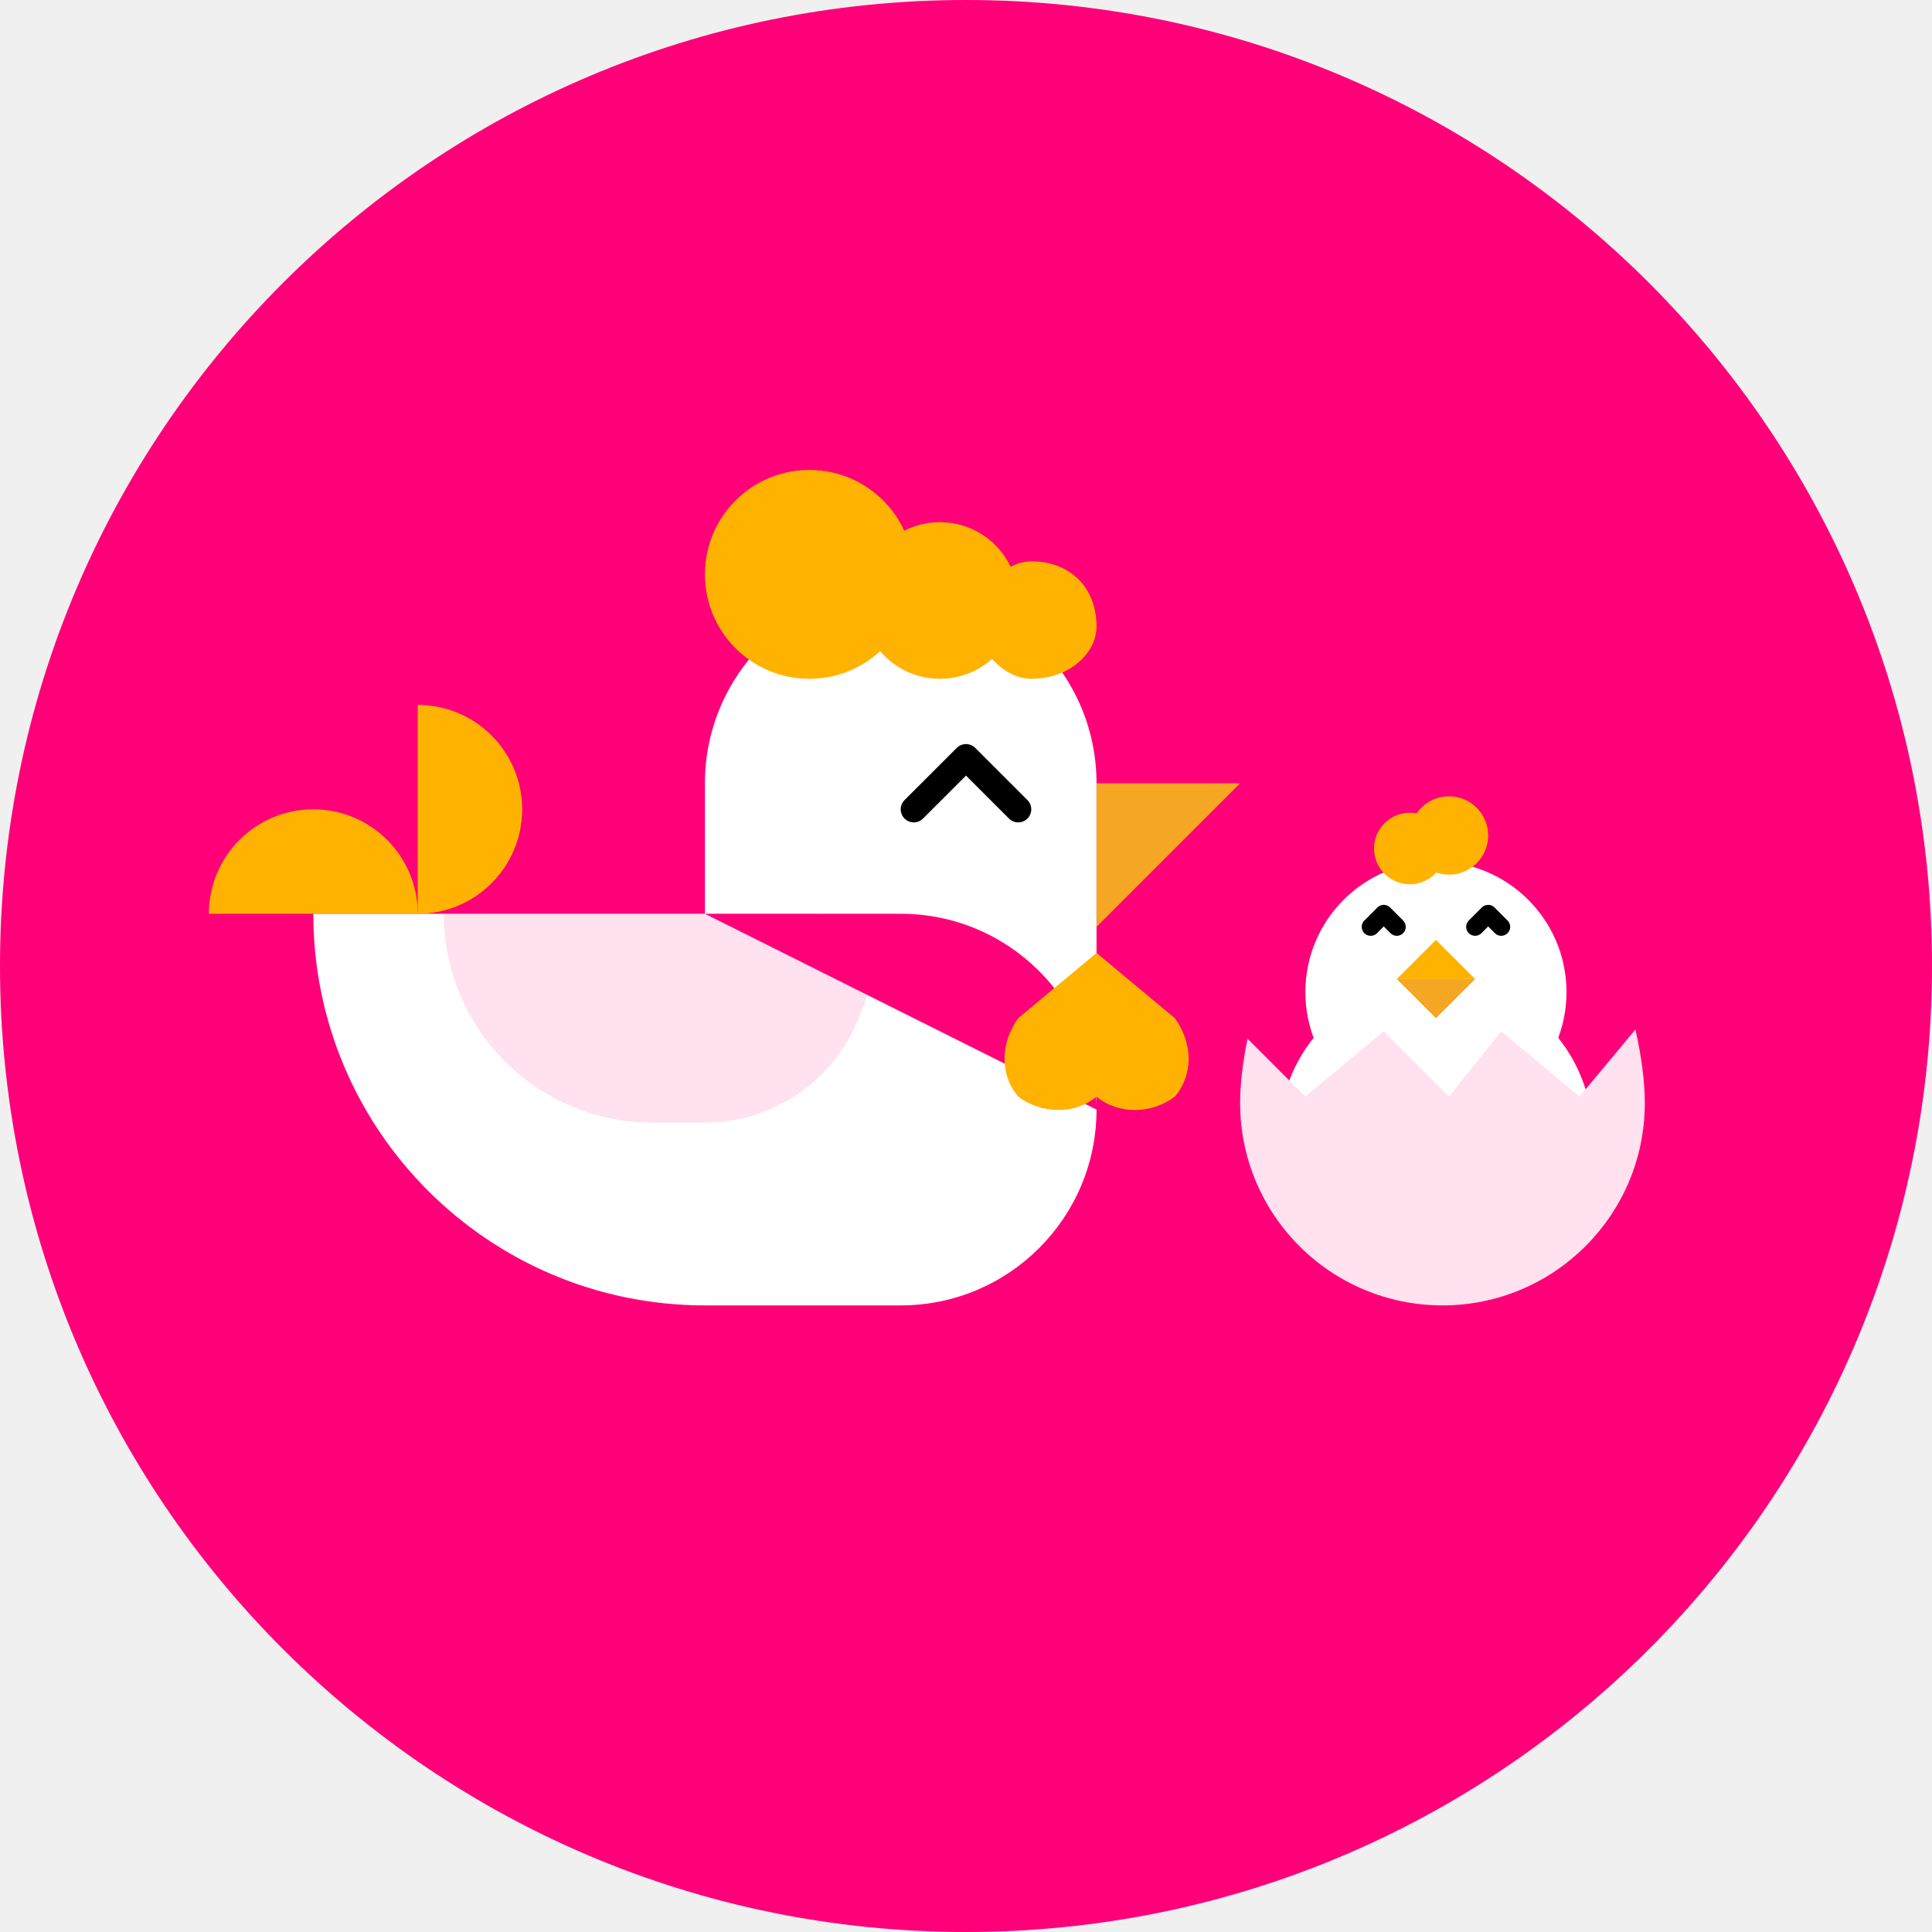
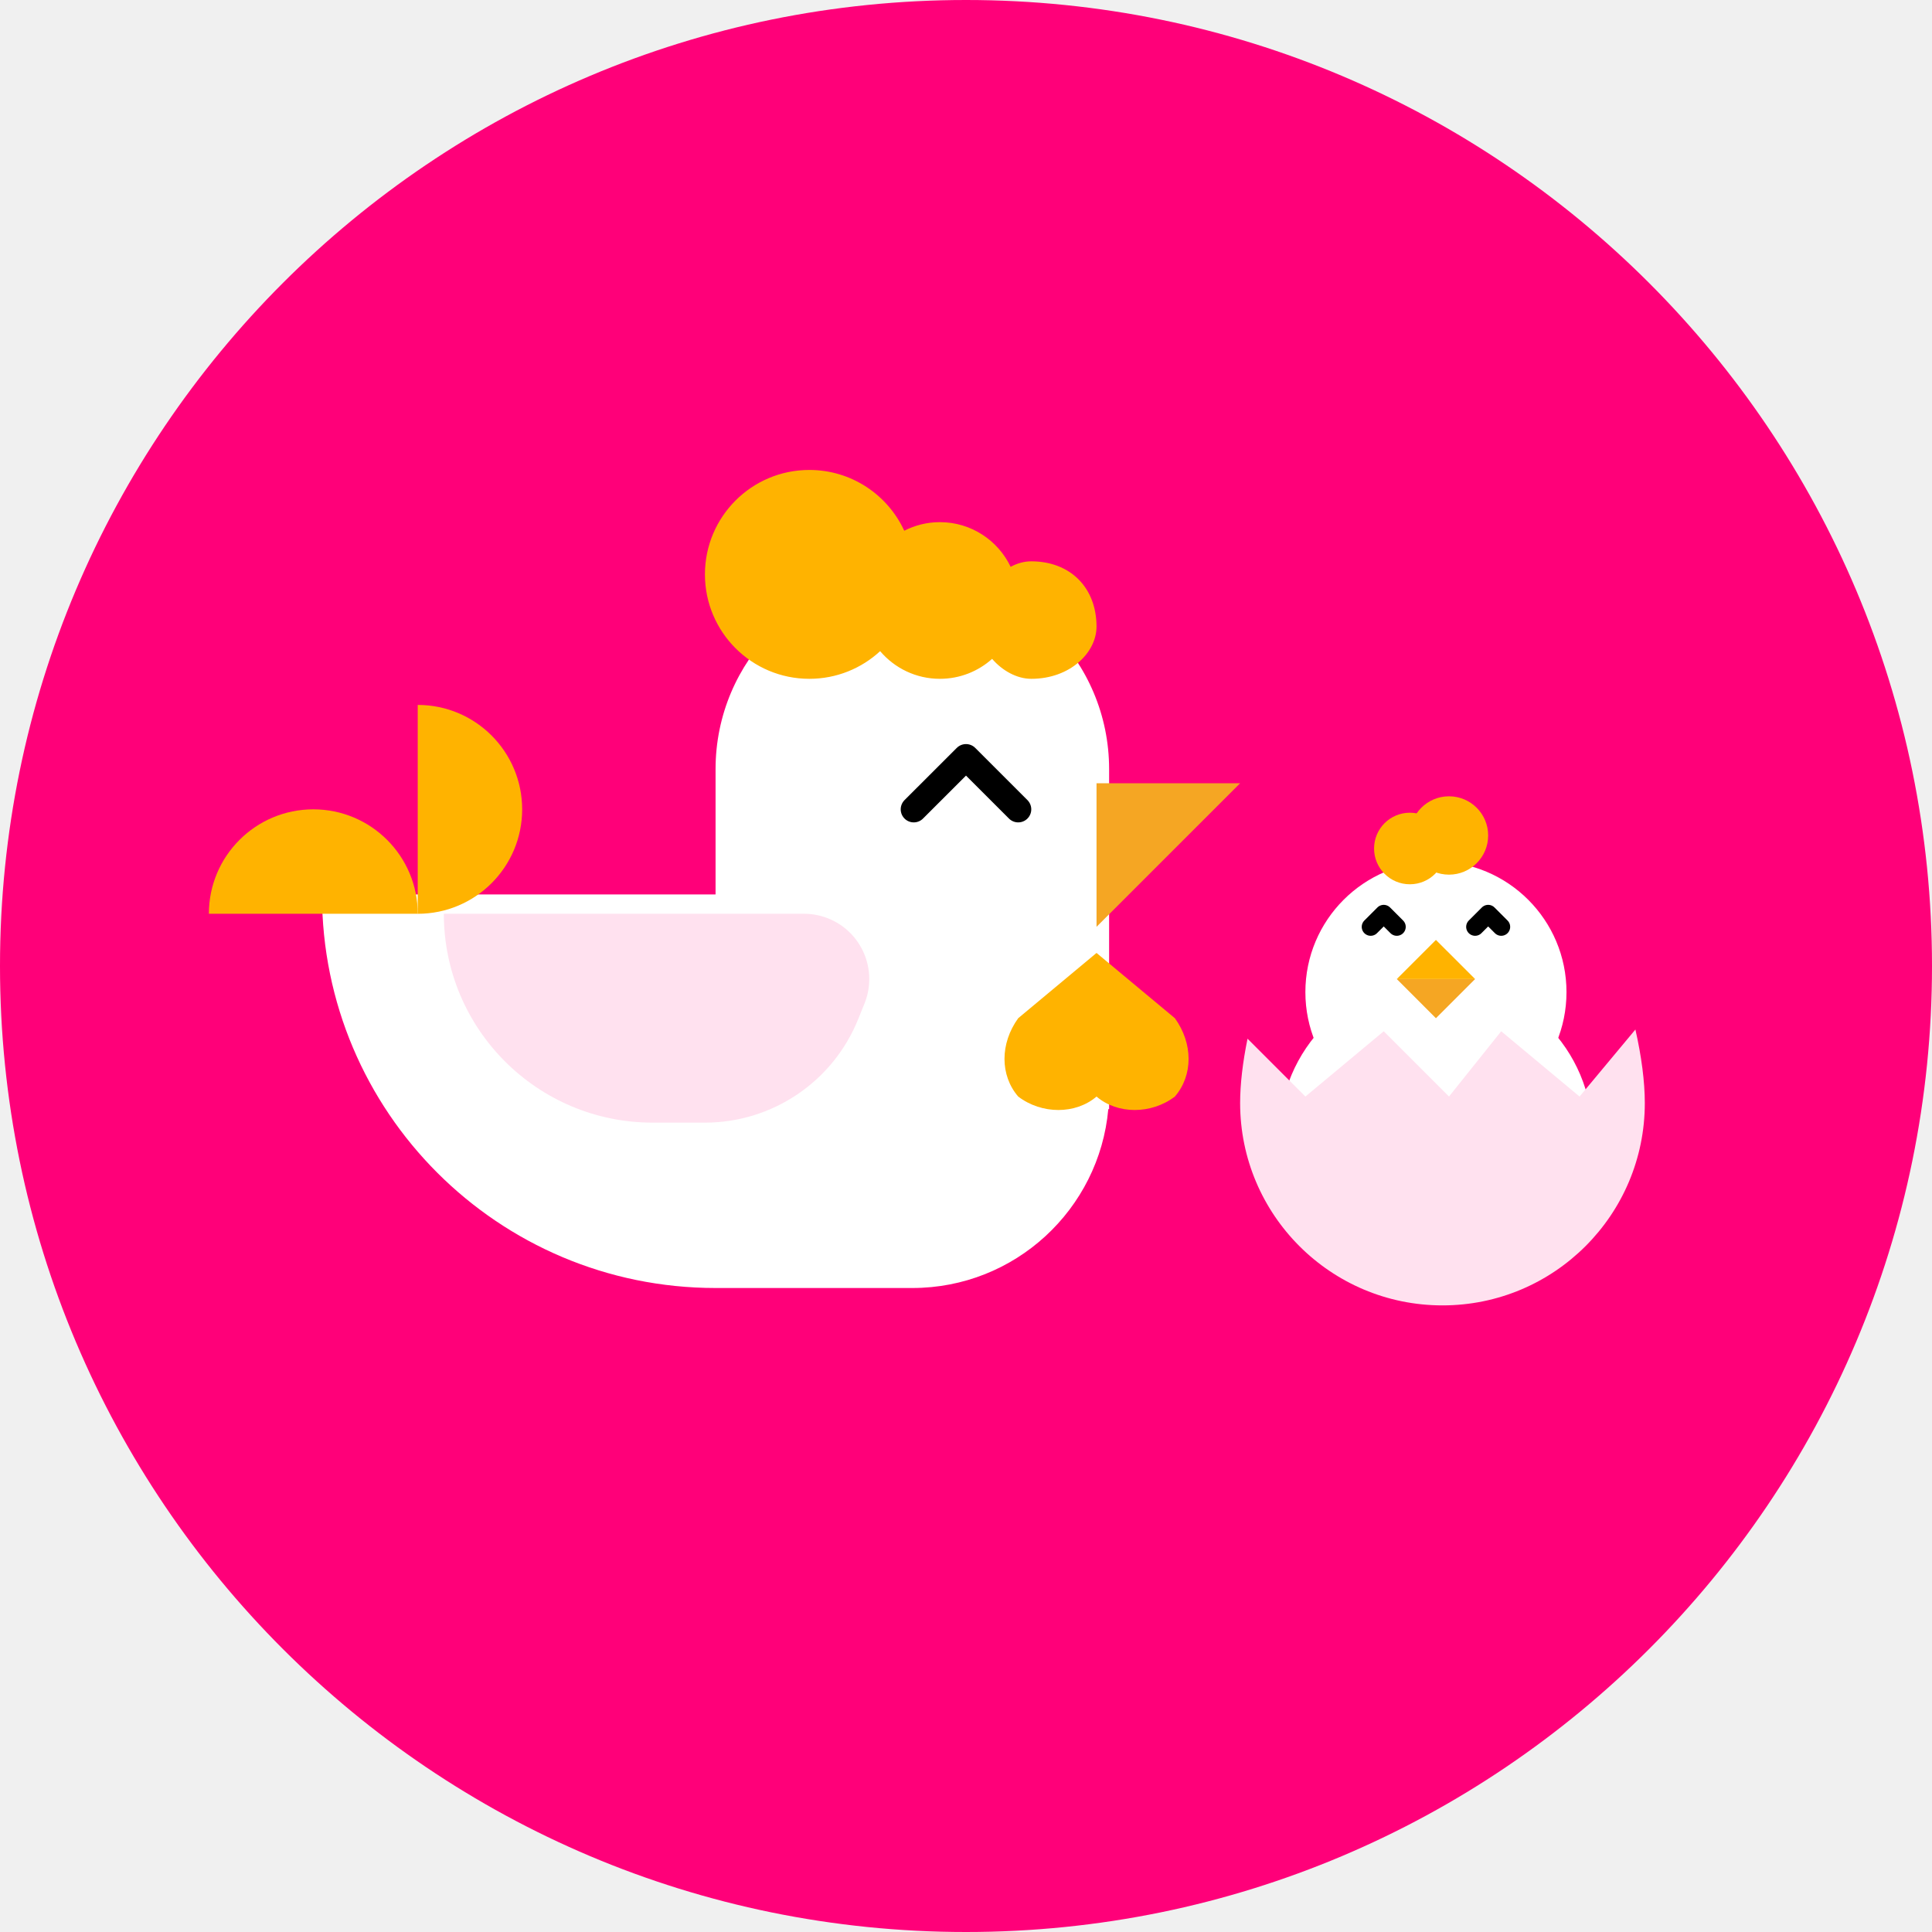
<svg xmlns="http://www.w3.org/2000/svg" width="54px" height="54px" viewBox="0 0 54 54" version="1.1">
  <defs />
  <g id="Page-1" stroke="none" stroke-width="1" fill="none" fill-rule="evenodd">
-     <g id="home" transform="translate(-20, -20)">
-       <g id="hero" transform="translate(-33, -364)">
-         <g id="icon" transform="translate(53, 384)">
+     <g id="result" transform="translate(-20, -20)">
+       <g id="hero">
+         <g id="icon" transform="translate(20, 20)">
          <rect id="bg" fill="#FF0079" x="0" y="0" width="54" height="54" rx="27" />
          <g id="cocoote" transform="translate(20.16216, 25.13513) scale(-1, 1) translate(-20.16216, -25.13513) translate(5.662162, 13.13514)">
-             <path d="M14.959,12.405 L25.905,12.405 C25.905,18.451 21.005,23.351 14.959,23.351 L9.486,23.351 L9.486,23.351 C6.464,23.351 4.014,20.901 4.014,17.878 L4.014,17.878 C4.014,14.856 6.464,12.405 9.486,12.405 L14.959,12.405 L14.959,8.757 C14.959,5.734 12.509,3.284 9.486,3.284 L9.486,3.284 L9.486,3.284 C6.464,3.284 4.014,5.734 4.014,8.757 L4.014,8.757 L4.014,17.878 Z" id="body" fill="#FFFFFF" />
+             <path d="M14.662,11.865 L25.662,11.865 C25.662,17.94 20.737,22.865 14.662,22.865 L9.162,22.865 L9.162,22.865 C6.293,22.865 3.937,20.668 3.685,17.865 L3.662,17.865 L3.662,8.365 L3.662,8.365 C3.662,5.327 6.125,2.865 9.162,2.865 L9.162,2.865 L9.162,2.865 C12.2,2.865 14.662,5.327 14.662,8.365 L14.662,11.865 Z" id="body" fill="#FFFFFF" />
            <path d="M22.986,12.405 C22.986,10.793 24.293,9.486 25.905,9.486 C27.517,9.486 28.824,10.793 28.824,12.405 L22.986,12.405 Z" id="Combined-Shape" fill="#FFB300" />
            <path d="M18.608,10.946 C18.608,9.334 19.915,8.027 21.527,8.027 C23.139,8.027 24.446,9.334 24.446,10.946 L18.608,10.946 Z" id="Combined-Shape" fill="#FFB300" transform="translate(21.52703, 9.486486) rotate(-90) translate(-21.52703, -9.486486) " />
            <path d="M14.959,12.405 L22.257,12.405 C22.257,15.63 19.643,18.243 16.419,18.243 L14.959,18.243 L14.959,12.405 Z M12.19,12.405 L14.959,12.405 L14.959,18.243 L14.959,18.243 C13.076,18.243 11.382,17.1 10.677,15.354 L10.499,14.913 L10.499,14.913 C10.122,13.978 10.573,12.915 11.507,12.538 C11.724,12.45 11.956,12.405 12.19,12.405 L12.19,12.405 Z" id="Combined-Shape" fill-opacity="0.179" fill="#FF0079" opacity="0.666" />
            <polygon id="Rectangle-8" fill="#F5A623" points="0 8.757 4.014 8.757 4.014 12.77" />
            <path d="M10.062,5.065 C9.66,5.538 9.061,5.838 8.392,5.838 C7.831,5.838 7.319,5.627 6.932,5.28 C6.65,5.608 6.242,5.838 5.838,5.838 C4.749,5.838 4.014,5.103 4.014,4.378 C4.014,3.289 4.749,2.554 5.838,2.554 C6.034,2.554 6.231,2.608 6.414,2.708 C6.766,1.97 7.519,1.459 8.392,1.459 C8.751,1.459 9.089,1.546 9.388,1.699 C9.85,0.696 10.864,0 12.041,0 C13.653,0 14.959,1.307 14.959,2.919 C14.959,4.531 13.653,5.838 12.041,5.838 C11.277,5.838 10.582,5.545 10.062,5.065 Z" id="Combined-Shape" fill="#FFB300" />
            <path d="M6.203,15.324 C6.714,16.032 6.714,16.92 6.203,17.514 C5.545,18.015 4.598,18.015 4.014,17.514 C3.429,18.015 2.482,18.015 1.824,17.514 C1.313,16.92 1.313,16.032 1.824,15.324 L4.014,13.5 L6.203,15.324 Z" id="Combined-Shape" fill="#FFB300" />
            <polyline id="eye" stroke="#000000" stroke-width="0.73" stroke-linecap="round" stroke-linejoin="round" points="6.203 9.486 7.662 8.027 9.122 9.486" />
          </g>
          <g id="Group-2" transform="translate(35.75676, 22.25676)">
            <circle id="Oval-8" fill="#FFFFFF" cx="4.378" cy="5.473" r="3.649" />
            <polyline id="eye" stroke="#000000" stroke-width="0.5" stroke-linecap="round" stroke-linejoin="round" points="5.473 3.649 5.838 3.284 6.203 3.649" />
            <polyline id="eye" stroke="#000000" stroke-width="0.5" stroke-linecap="round" stroke-linejoin="round" points="2.554 3.649 2.919 3.284 3.284 3.649" />
            <circle id="Oval-8" fill="#FFB300" cx="3.649" cy="1.459" r="1" />
            <circle id="Oval-8" fill="#FFB300" cx="4.743" cy="1.095" r="1.095" />
            <circle id="Oval-8" fill="#FFFFFF" cx="4.378" cy="9.486" r="4.378" />
            <polygon id="Triangle" fill="#F5A623" transform="translate(4.378378, 5.655405) scale(1, -1) translate(-4.378378, -5.655405) " points="4.378 5.108 5.473 6.203 3.284 6.203" />
            <polygon id="Triangle" fill="#FFB300" points="4.378 4.014 5.473 5.108 3.284 5.108" />
          </g>
          <path d="M34.869,29.032 C34.734,29.689 34.662,30.304 34.662,30.831 C34.662,33.954 37.194,36.486 40.318,36.486 C43.441,36.486 45.973,33.954 45.973,30.831 C45.973,30.235 45.881,29.529 45.71,28.775 L44.149,30.649 L41.959,28.824 L40.5,30.649 L38.676,28.824 L36.486,30.649 L34.869,29.032 Z" id="Combined-Shape" fill="#FFE1EF" />
        </g>
      </g>
    </g>
  </g>
</svg>
